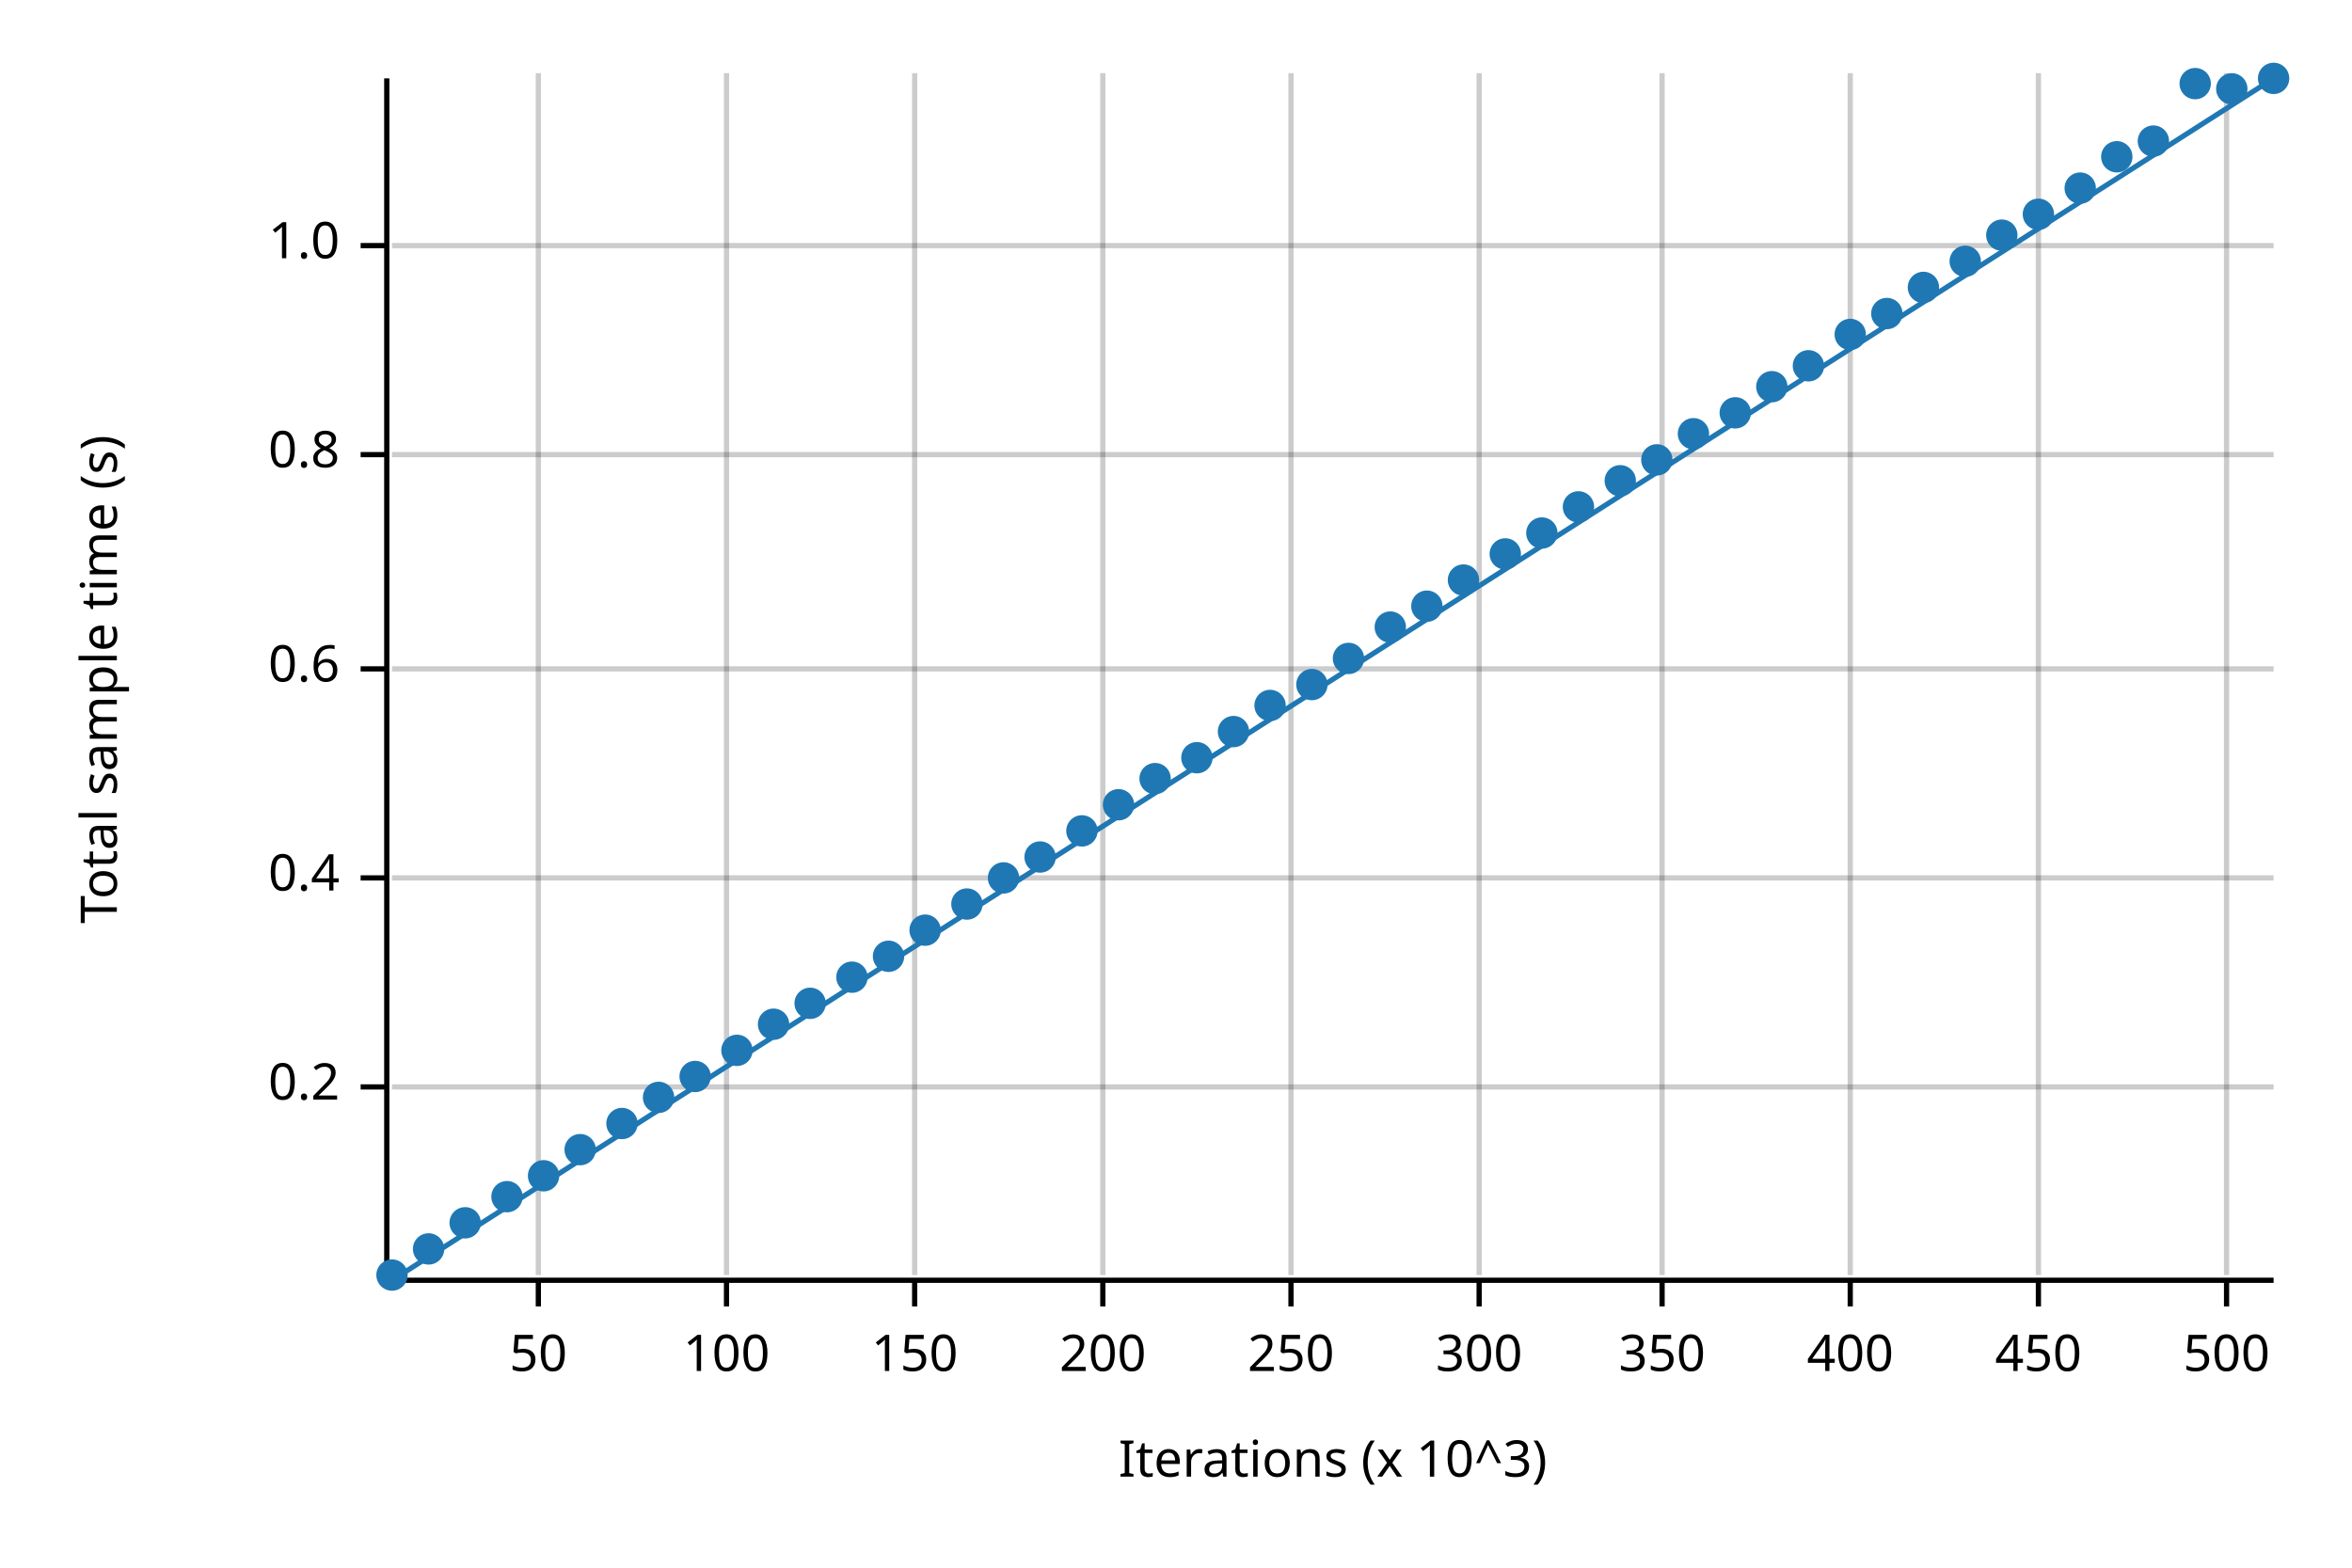
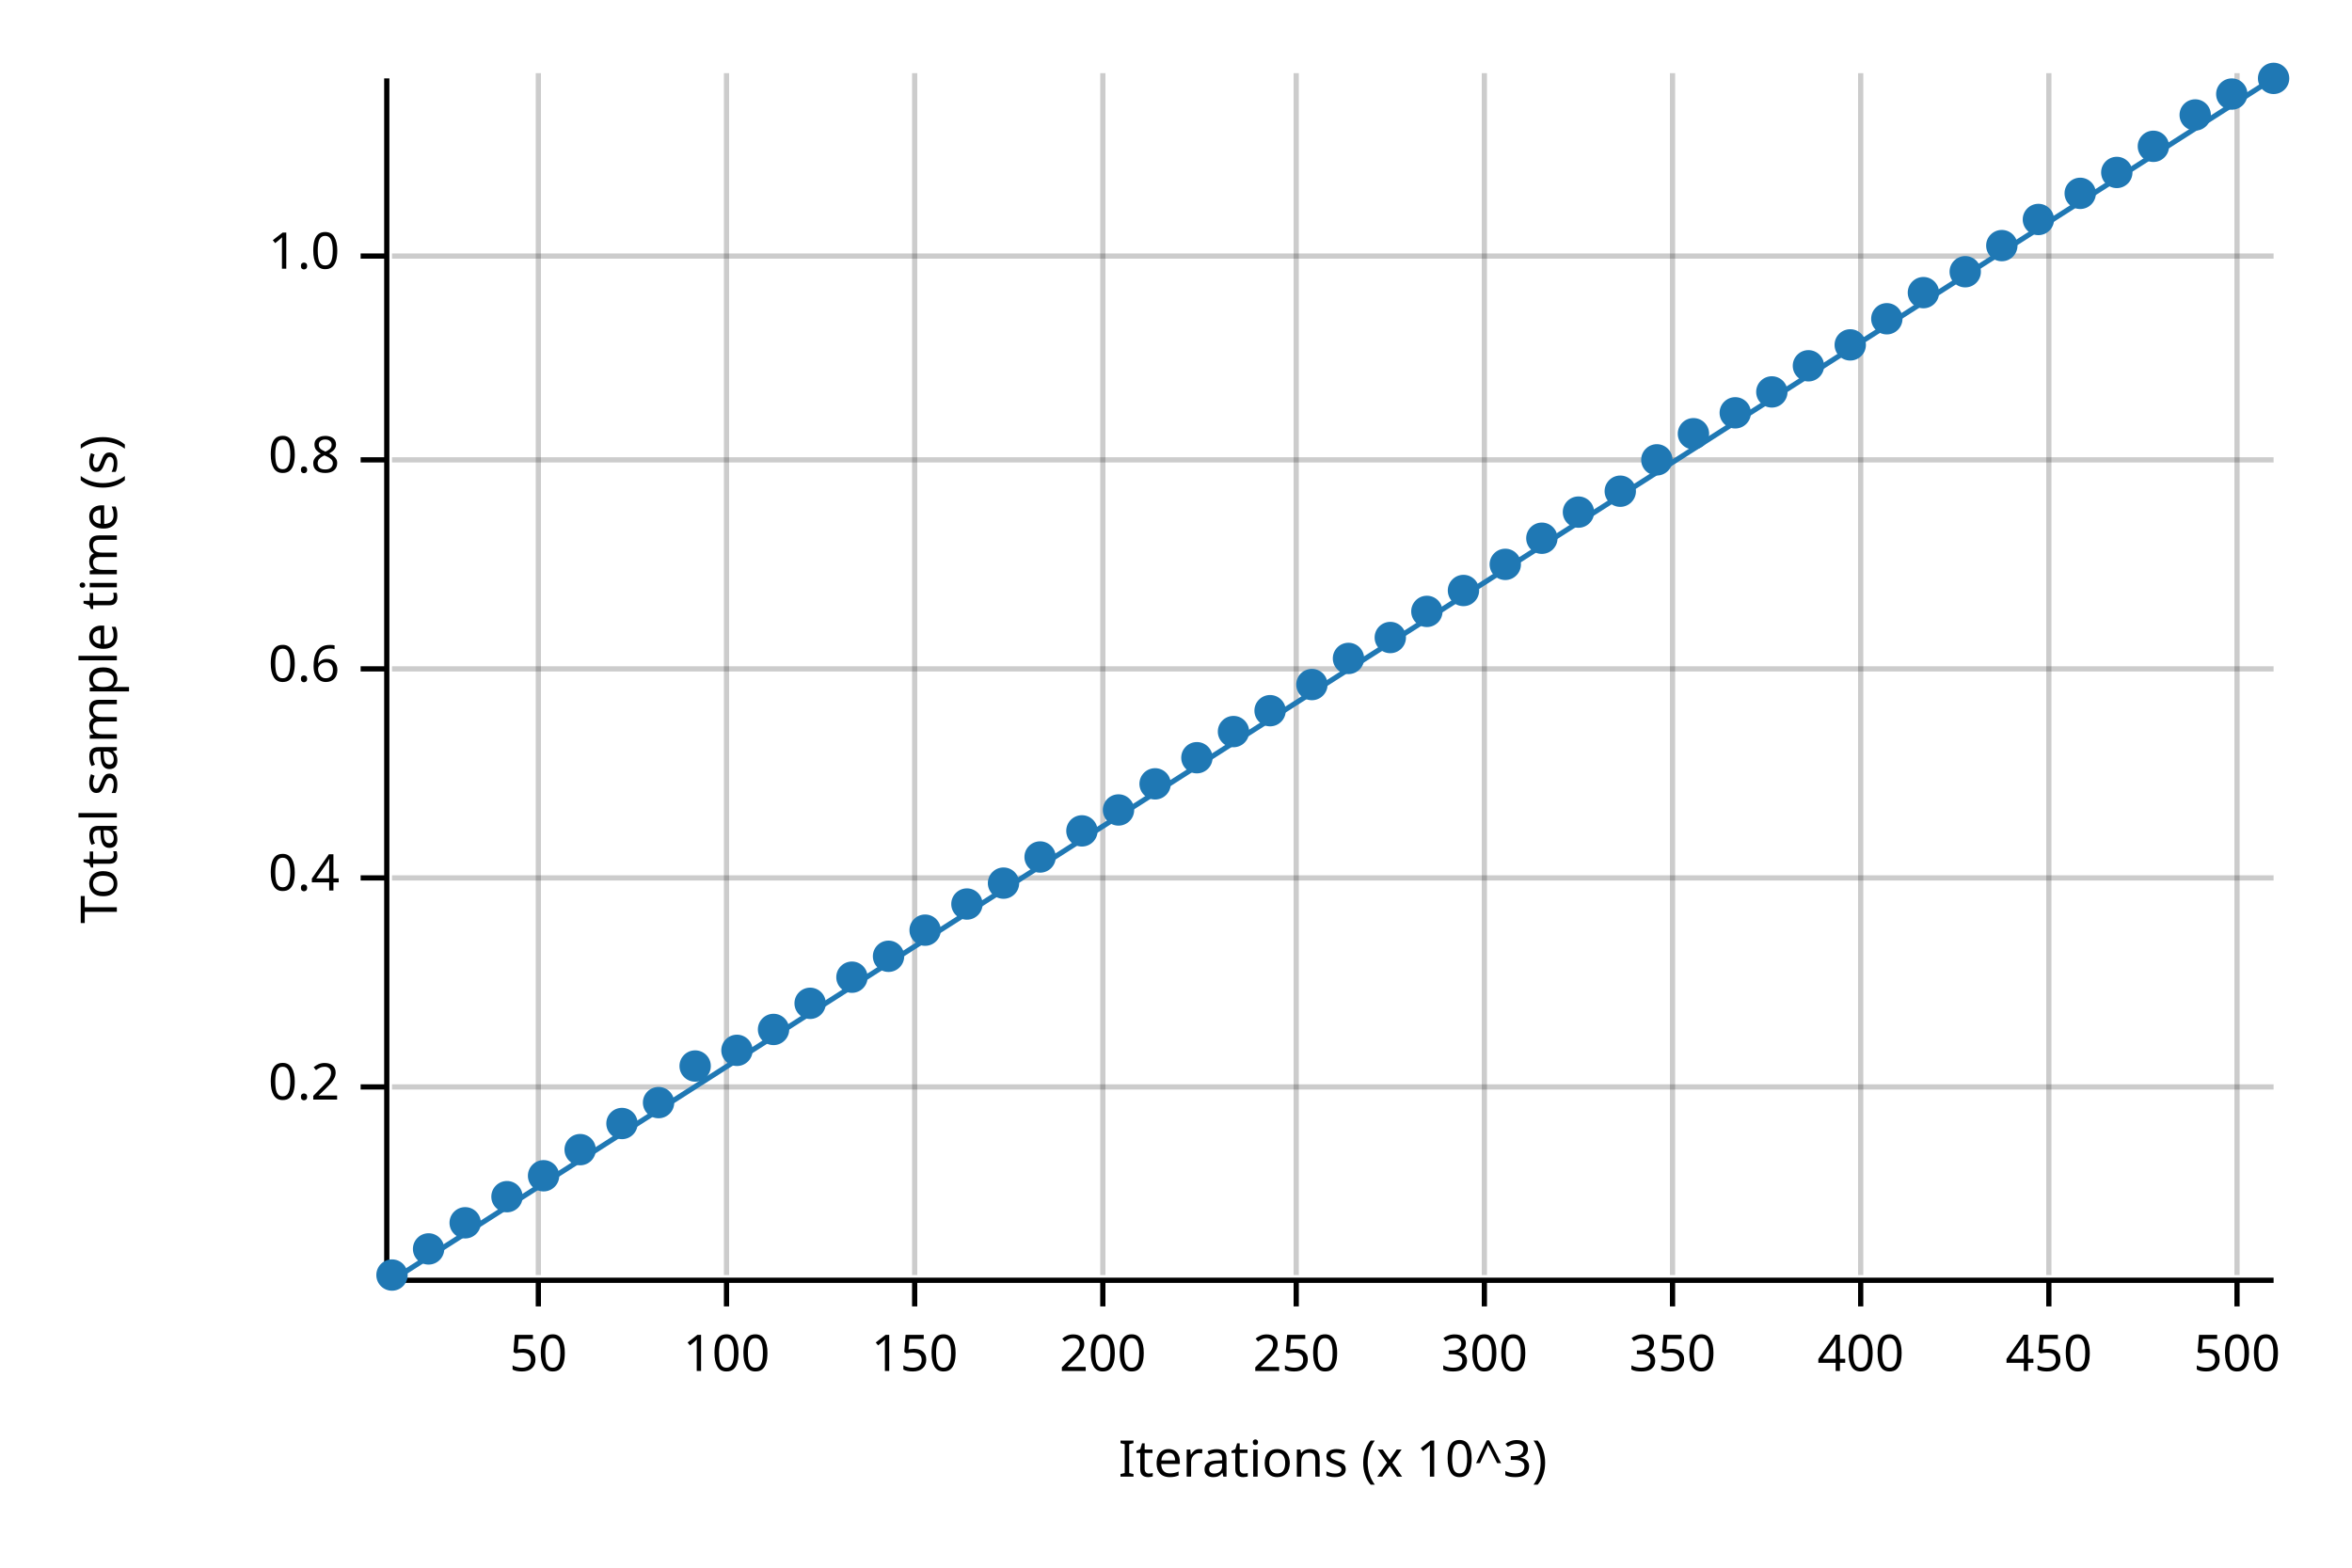
<svg xmlns="http://www.w3.org/2000/svg" width="450" height="300" viewBox="0 0 450 300">
  <text x="15" y="130" dy="0.76em" text-anchor="middle" font-family="sans-serif" font-size="9.677" opacity="1" fill="#000000" transform="rotate(270, 15, 130)">
Total sample time (s)
</text>
  <text x="255" y="285" dy="-0.5ex" text-anchor="middle" font-family="sans-serif" font-size="9.677" opacity="1" fill="#000000">
Iterations (x 10^3)
</text>
  <line opacity="0.2" stroke="#000000" stroke-width="1" x1="103" y1="244" x2="103" y2="14" />
  <line opacity="0.2" stroke="#000000" stroke-width="1" x1="139" y1="244" x2="139" y2="14" />
  <line opacity="0.2" stroke="#000000" stroke-width="1" x1="175" y1="244" x2="175" y2="14" />
  <line opacity="0.2" stroke="#000000" stroke-width="1" x1="211" y1="244" x2="211" y2="14" />
-   <line opacity="0.2" stroke="#000000" stroke-width="1" x1="247" y1="244" x2="247" y2="14" />
-   <line opacity="0.2" stroke="#000000" stroke-width="1" x1="283" y1="244" x2="283" y2="14" />
-   <line opacity="0.2" stroke="#000000" stroke-width="1" x1="318" y1="244" x2="318" y2="14" />
-   <line opacity="0.2" stroke="#000000" stroke-width="1" x1="354" y1="244" x2="354" y2="14" />
-   <line opacity="0.2" stroke="#000000" stroke-width="1" x1="390" y1="244" x2="390" y2="14" />
-   <line opacity="0.2" stroke="#000000" stroke-width="1" x1="426" y1="244" x2="426" y2="14" />
+   <line opacity="0.2" stroke="#000000" stroke-width="1" x1="248" y1="244" x2="248" y2="14" />
+   <line opacity="0.2" stroke="#000000" stroke-width="1" x1="284" y1="244" x2="284" y2="14" />
+   <line opacity="0.2" stroke="#000000" stroke-width="1" x1="320" y1="244" x2="320" y2="14" />
+   <line opacity="0.2" stroke="#000000" stroke-width="1" x1="356" y1="244" x2="356" y2="14" />
+   <line opacity="0.2" stroke="#000000" stroke-width="1" x1="392" y1="244" x2="392" y2="14" />
+   <line opacity="0.2" stroke="#000000" stroke-width="1" x1="428" y1="244" x2="428" y2="14" />
  <line opacity="0.2" stroke="#000000" stroke-width="1" x1="75" y1="208" x2="435" y2="208" />
  <line opacity="0.2" stroke="#000000" stroke-width="1" x1="75" y1="168" x2="435" y2="168" />
  <line opacity="0.2" stroke="#000000" stroke-width="1" x1="75" y1="128" x2="435" y2="128" />
-   <line opacity="0.2" stroke="#000000" stroke-width="1" x1="75" y1="87" x2="435" y2="87" />
-   <line opacity="0.2" stroke="#000000" stroke-width="1" x1="75" y1="47" x2="435" y2="47" />
+   <line opacity="0.2" stroke="#000000" stroke-width="1" x1="75" y1="88" x2="435" y2="88" />
+   <line opacity="0.2" stroke="#000000" stroke-width="1" x1="75" y1="49" x2="435" y2="49" />
  <polyline fill="none" opacity="1" stroke="#000000" stroke-width="1" points="74,15 74,245 " />
  <text x="65" y="208" dy="0.5ex" text-anchor="end" font-family="sans-serif" font-size="9.677" opacity="1" fill="#000000">
0.2
</text>
  <polyline fill="none" opacity="1" stroke="#000000" stroke-width="1" points="69,208 74,208 " />
  <text x="65" y="168" dy="0.5ex" text-anchor="end" font-family="sans-serif" font-size="9.677" opacity="1" fill="#000000">
0.4
</text>
  <polyline fill="none" opacity="1" stroke="#000000" stroke-width="1" points="69,168 74,168 " />
  <text x="65" y="128" dy="0.5ex" text-anchor="end" font-family="sans-serif" font-size="9.677" opacity="1" fill="#000000">
0.6
</text>
  <polyline fill="none" opacity="1" stroke="#000000" stroke-width="1" points="69,128 74,128 " />
-   <text x="65" y="87" dy="0.5ex" text-anchor="end" font-family="sans-serif" font-size="9.677" opacity="1" fill="#000000">
+   <text x="65" y="88" dy="0.5ex" text-anchor="end" font-family="sans-serif" font-size="9.677" opacity="1" fill="#000000">
0.8
</text>
-   <polyline fill="none" opacity="1" stroke="#000000" stroke-width="1" points="69,87 74,87 " />
-   <text x="65" y="47" dy="0.5ex" text-anchor="end" font-family="sans-serif" font-size="9.677" opacity="1" fill="#000000">
+   <polyline fill="none" opacity="1" stroke="#000000" stroke-width="1" points="69,88 74,88 " />
+   <text x="65" y="49" dy="0.5ex" text-anchor="end" font-family="sans-serif" font-size="9.677" opacity="1" fill="#000000">
1.0
</text>
-   <polyline fill="none" opacity="1" stroke="#000000" stroke-width="1" points="69,47 74,47 " />
+   <polyline fill="none" opacity="1" stroke="#000000" stroke-width="1" points="69,49 74,49 " />
  <polyline fill="none" opacity="1" stroke="#000000" stroke-width="1" points="75,245 435,245 " />
  <text x="103" y="255" dy="0.76em" text-anchor="middle" font-family="sans-serif" font-size="9.677" opacity="1" fill="#000000">
50
</text>
  <polyline fill="none" opacity="1" stroke="#000000" stroke-width="1" points="103,245 103,250 " />
  <text x="139" y="255" dy="0.76em" text-anchor="middle" font-family="sans-serif" font-size="9.677" opacity="1" fill="#000000">
100
</text>
  <polyline fill="none" opacity="1" stroke="#000000" stroke-width="1" points="139,245 139,250 " />
  <text x="175" y="255" dy="0.76em" text-anchor="middle" font-family="sans-serif" font-size="9.677" opacity="1" fill="#000000">
150
</text>
  <polyline fill="none" opacity="1" stroke="#000000" stroke-width="1" points="175,245 175,250 " />
  <text x="211" y="255" dy="0.76em" text-anchor="middle" font-family="sans-serif" font-size="9.677" opacity="1" fill="#000000">
200
</text>
  <polyline fill="none" opacity="1" stroke="#000000" stroke-width="1" points="211,245 211,250 " />
-   <text x="247" y="255" dy="0.76em" text-anchor="middle" font-family="sans-serif" font-size="9.677" opacity="1" fill="#000000">
+   <text x="248" y="255" dy="0.76em" text-anchor="middle" font-family="sans-serif" font-size="9.677" opacity="1" fill="#000000">
250
</text>
-   <polyline fill="none" opacity="1" stroke="#000000" stroke-width="1" points="247,245 247,250 " />
-   <text x="283" y="255" dy="0.76em" text-anchor="middle" font-family="sans-serif" font-size="9.677" opacity="1" fill="#000000">
+   <polyline fill="none" opacity="1" stroke="#000000" stroke-width="1" points="248,245 248,250 " />
+   <text x="284" y="255" dy="0.76em" text-anchor="middle" font-family="sans-serif" font-size="9.677" opacity="1" fill="#000000">
300
</text>
-   <polyline fill="none" opacity="1" stroke="#000000" stroke-width="1" points="283,245 283,250 " />
-   <text x="318" y="255" dy="0.76em" text-anchor="middle" font-family="sans-serif" font-size="9.677" opacity="1" fill="#000000">
+   <polyline fill="none" opacity="1" stroke="#000000" stroke-width="1" points="284,245 284,250 " />
+   <text x="320" y="255" dy="0.76em" text-anchor="middle" font-family="sans-serif" font-size="9.677" opacity="1" fill="#000000">
350
</text>
-   <polyline fill="none" opacity="1" stroke="#000000" stroke-width="1" points="318,245 318,250 " />
-   <text x="354" y="255" dy="0.76em" text-anchor="middle" font-family="sans-serif" font-size="9.677" opacity="1" fill="#000000">
+   <polyline fill="none" opacity="1" stroke="#000000" stroke-width="1" points="320,245 320,250 " />
+   <text x="356" y="255" dy="0.76em" text-anchor="middle" font-family="sans-serif" font-size="9.677" opacity="1" fill="#000000">
400
</text>
-   <polyline fill="none" opacity="1" stroke="#000000" stroke-width="1" points="354,245 354,250 " />
-   <text x="390" y="255" dy="0.76em" text-anchor="middle" font-family="sans-serif" font-size="9.677" opacity="1" fill="#000000">
+   <polyline fill="none" opacity="1" stroke="#000000" stroke-width="1" points="356,245 356,250 " />
+   <text x="392" y="255" dy="0.76em" text-anchor="middle" font-family="sans-serif" font-size="9.677" opacity="1" fill="#000000">
450
</text>
-   <polyline fill="none" opacity="1" stroke="#000000" stroke-width="1" points="390,245 390,250 " />
-   <text x="426" y="255" dy="0.76em" text-anchor="middle" font-family="sans-serif" font-size="9.677" opacity="1" fill="#000000">
+   <polyline fill="none" opacity="1" stroke="#000000" stroke-width="1" points="392,245 392,250 " />
+   <text x="428" y="255" dy="0.76em" text-anchor="middle" font-family="sans-serif" font-size="9.677" opacity="1" fill="#000000">
500
</text>
-   <polyline fill="none" opacity="1" stroke="#000000" stroke-width="1" points="426,245 426,250 " />
+   <polyline fill="none" opacity="1" stroke="#000000" stroke-width="1" points="428,245 428,250 " />
  <circle cx="75" cy="244" r="3" opacity="1" fill="#1F78B4" stroke="none" stroke-width="1" />
  <circle cx="82" cy="239" r="3" opacity="1" fill="#1F78B4" stroke="none" stroke-width="1" />
  <circle cx="89" cy="234" r="3" opacity="1" fill="#1F78B4" stroke="none" stroke-width="1" />
  <circle cx="97" cy="229" r="3" opacity="1" fill="#1F78B4" stroke="none" stroke-width="1" />
  <circle cx="104" cy="225" r="3" opacity="1" fill="#1F78B4" stroke="none" stroke-width="1" />
  <circle cx="111" cy="220" r="3" opacity="1" fill="#1F78B4" stroke="none" stroke-width="1" />
  <circle cx="119" cy="215" r="3" opacity="1" fill="#1F78B4" stroke="none" stroke-width="1" />
-   <circle cx="126" cy="210" r="3" opacity="1" fill="#1F78B4" stroke="none" stroke-width="1" />
-   <circle cx="133" cy="206" r="3" opacity="1" fill="#1F78B4" stroke="none" stroke-width="1" />
+   <circle cx="126" cy="211" r="3" opacity="1" fill="#1F78B4" stroke="none" stroke-width="1" />
+   <circle cx="133" cy="204" r="3" opacity="1" fill="#1F78B4" stroke="none" stroke-width="1" />
  <circle cx="141" cy="201" r="3" opacity="1" fill="#1F78B4" stroke="none" stroke-width="1" />
-   <circle cx="148" cy="196" r="3" opacity="1" fill="#1F78B4" stroke="none" stroke-width="1" />
+   <circle cx="148" cy="197" r="3" opacity="1" fill="#1F78B4" stroke="none" stroke-width="1" />
  <circle cx="155" cy="192" r="3" opacity="1" fill="#1F78B4" stroke="none" stroke-width="1" />
  <circle cx="163" cy="187" r="3" opacity="1" fill="#1F78B4" stroke="none" stroke-width="1" />
  <circle cx="170" cy="183" r="3" opacity="1" fill="#1F78B4" stroke="none" stroke-width="1" />
  <circle cx="177" cy="178" r="3" opacity="1" fill="#1F78B4" stroke="none" stroke-width="1" />
  <circle cx="185" cy="173" r="3" opacity="1" fill="#1F78B4" stroke="none" stroke-width="1" />
-   <circle cx="192" cy="168" r="3" opacity="1" fill="#1F78B4" stroke="none" stroke-width="1" />
+   <circle cx="192" cy="169" r="3" opacity="1" fill="#1F78B4" stroke="none" stroke-width="1" />
  <circle cx="199" cy="164" r="3" opacity="1" fill="#1F78B4" stroke="none" stroke-width="1" />
  <circle cx="207" cy="159" r="3" opacity="1" fill="#1F78B4" stroke="none" stroke-width="1" />
-   <circle cx="214" cy="154" r="3" opacity="1" fill="#1F78B4" stroke="none" stroke-width="1" />
-   <circle cx="221" cy="149" r="3" opacity="1" fill="#1F78B4" stroke="none" stroke-width="1" />
+   <circle cx="214" cy="155" r="3" opacity="1" fill="#1F78B4" stroke="none" stroke-width="1" />
+   <circle cx="221" cy="150" r="3" opacity="1" fill="#1F78B4" stroke="none" stroke-width="1" />
  <circle cx="229" cy="145" r="3" opacity="1" fill="#1F78B4" stroke="none" stroke-width="1" />
  <circle cx="236" cy="140" r="3" opacity="1" fill="#1F78B4" stroke="none" stroke-width="1" />
-   <circle cx="243" cy="135" r="3" opacity="1" fill="#1F78B4" stroke="none" stroke-width="1" />
+   <circle cx="243" cy="136" r="3" opacity="1" fill="#1F78B4" stroke="none" stroke-width="1" />
  <circle cx="251" cy="131" r="3" opacity="1" fill="#1F78B4" stroke="none" stroke-width="1" />
  <circle cx="258" cy="126" r="3" opacity="1" fill="#1F78B4" stroke="none" stroke-width="1" />
-   <circle cx="266" cy="120" r="3" opacity="1" fill="#1F78B4" stroke="none" stroke-width="1" />
-   <circle cx="273" cy="116" r="3" opacity="1" fill="#1F78B4" stroke="none" stroke-width="1" />
-   <circle cx="280" cy="111" r="3" opacity="1" fill="#1F78B4" stroke="none" stroke-width="1" />
-   <circle cx="288" cy="106" r="3" opacity="1" fill="#1F78B4" stroke="none" stroke-width="1" />
-   <circle cx="295" cy="102" r="3" opacity="1" fill="#1F78B4" stroke="none" stroke-width="1" />
-   <circle cx="302" cy="97" r="3" opacity="1" fill="#1F78B4" stroke="none" stroke-width="1" />
-   <circle cx="310" cy="92" r="3" opacity="1" fill="#1F78B4" stroke="none" stroke-width="1" />
+   <circle cx="266" cy="122" r="3" opacity="1" fill="#1F78B4" stroke="none" stroke-width="1" />
+   <circle cx="273" cy="117" r="3" opacity="1" fill="#1F78B4" stroke="none" stroke-width="1" />
+   <circle cx="280" cy="113" r="3" opacity="1" fill="#1F78B4" stroke="none" stroke-width="1" />
+   <circle cx="288" cy="108" r="3" opacity="1" fill="#1F78B4" stroke="none" stroke-width="1" />
+   <circle cx="295" cy="103" r="3" opacity="1" fill="#1F78B4" stroke="none" stroke-width="1" />
+   <circle cx="302" cy="98" r="3" opacity="1" fill="#1F78B4" stroke="none" stroke-width="1" />
+   <circle cx="310" cy="94" r="3" opacity="1" fill="#1F78B4" stroke="none" stroke-width="1" />
  <circle cx="317" cy="88" r="3" opacity="1" fill="#1F78B4" stroke="none" stroke-width="1" />
  <circle cx="324" cy="83" r="3" opacity="1" fill="#1F78B4" stroke="none" stroke-width="1" />
  <circle cx="332" cy="79" r="3" opacity="1" fill="#1F78B4" stroke="none" stroke-width="1" />
-   <circle cx="339" cy="74" r="3" opacity="1" fill="#1F78B4" stroke="none" stroke-width="1" />
+   <circle cx="339" cy="75" r="3" opacity="1" fill="#1F78B4" stroke="none" stroke-width="1" />
  <circle cx="346" cy="70" r="3" opacity="1" fill="#1F78B4" stroke="none" stroke-width="1" />
-   <circle cx="354" cy="64" r="3" opacity="1" fill="#1F78B4" stroke="none" stroke-width="1" />
-   <circle cx="361" cy="60" r="3" opacity="1" fill="#1F78B4" stroke="none" stroke-width="1" />
-   <circle cx="368" cy="55" r="3" opacity="1" fill="#1F78B4" stroke="none" stroke-width="1" />
-   <circle cx="376" cy="50" r="3" opacity="1" fill="#1F78B4" stroke="none" stroke-width="1" />
-   <circle cx="383" cy="45" r="3" opacity="1" fill="#1F78B4" stroke="none" stroke-width="1" />
-   <circle cx="390" cy="41" r="3" opacity="1" fill="#1F78B4" stroke="none" stroke-width="1" />
-   <circle cx="398" cy="36" r="3" opacity="1" fill="#1F78B4" stroke="none" stroke-width="1" />
-   <circle cx="405" cy="30" r="3" opacity="1" fill="#1F78B4" stroke="none" stroke-width="1" />
-   <circle cx="412" cy="27" r="3" opacity="1" fill="#1F78B4" stroke="none" stroke-width="1" />
-   <circle cx="420" cy="16" r="3" opacity="1" fill="#1F78B4" stroke="none" stroke-width="1" />
-   <circle cx="427" cy="17" r="3" opacity="1" fill="#1F78B4" stroke="none" stroke-width="1" />
+   <circle cx="354" cy="66" r="3" opacity="1" fill="#1F78B4" stroke="none" stroke-width="1" />
+   <circle cx="361" cy="61" r="3" opacity="1" fill="#1F78B4" stroke="none" stroke-width="1" />
+   <circle cx="368" cy="56" r="3" opacity="1" fill="#1F78B4" stroke="none" stroke-width="1" />
+   <circle cx="376" cy="52" r="3" opacity="1" fill="#1F78B4" stroke="none" stroke-width="1" />
+   <circle cx="383" cy="47" r="3" opacity="1" fill="#1F78B4" stroke="none" stroke-width="1" />
+   <circle cx="390" cy="42" r="3" opacity="1" fill="#1F78B4" stroke="none" stroke-width="1" />
+   <circle cx="398" cy="37" r="3" opacity="1" fill="#1F78B4" stroke="none" stroke-width="1" />
+   <circle cx="405" cy="33" r="3" opacity="1" fill="#1F78B4" stroke="none" stroke-width="1" />
+   <circle cx="412" cy="28" r="3" opacity="1" fill="#1F78B4" stroke="none" stroke-width="1" />
+   <circle cx="420" cy="22" r="3" opacity="1" fill="#1F78B4" stroke="none" stroke-width="1" />
+   <circle cx="427" cy="18" r="3" opacity="1" fill="#1F78B4" stroke="none" stroke-width="1" />
  <circle cx="435" cy="15" r="3" opacity="1" fill="#1F78B4" stroke="none" stroke-width="1" />
  <polyline fill="none" opacity="1" stroke="#1F78B4" stroke-width="1" points="75,245 435,15 " />
  <polygon opacity="0.25" fill="#1F78B4" points="75,245 435,15 435,15 " />
</svg>
